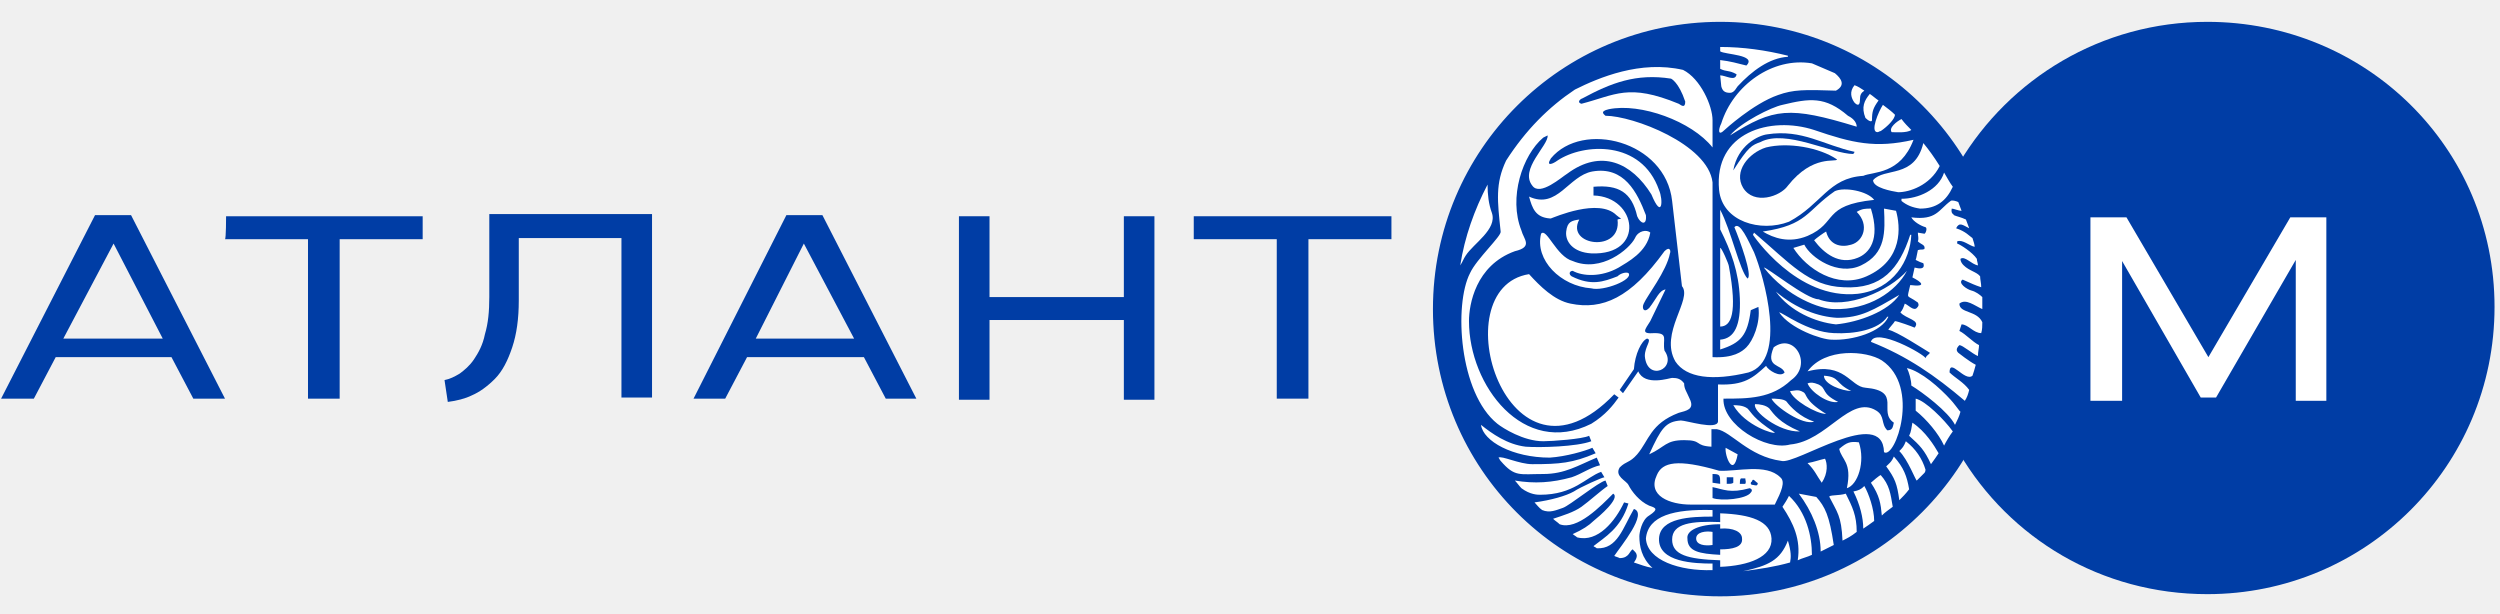
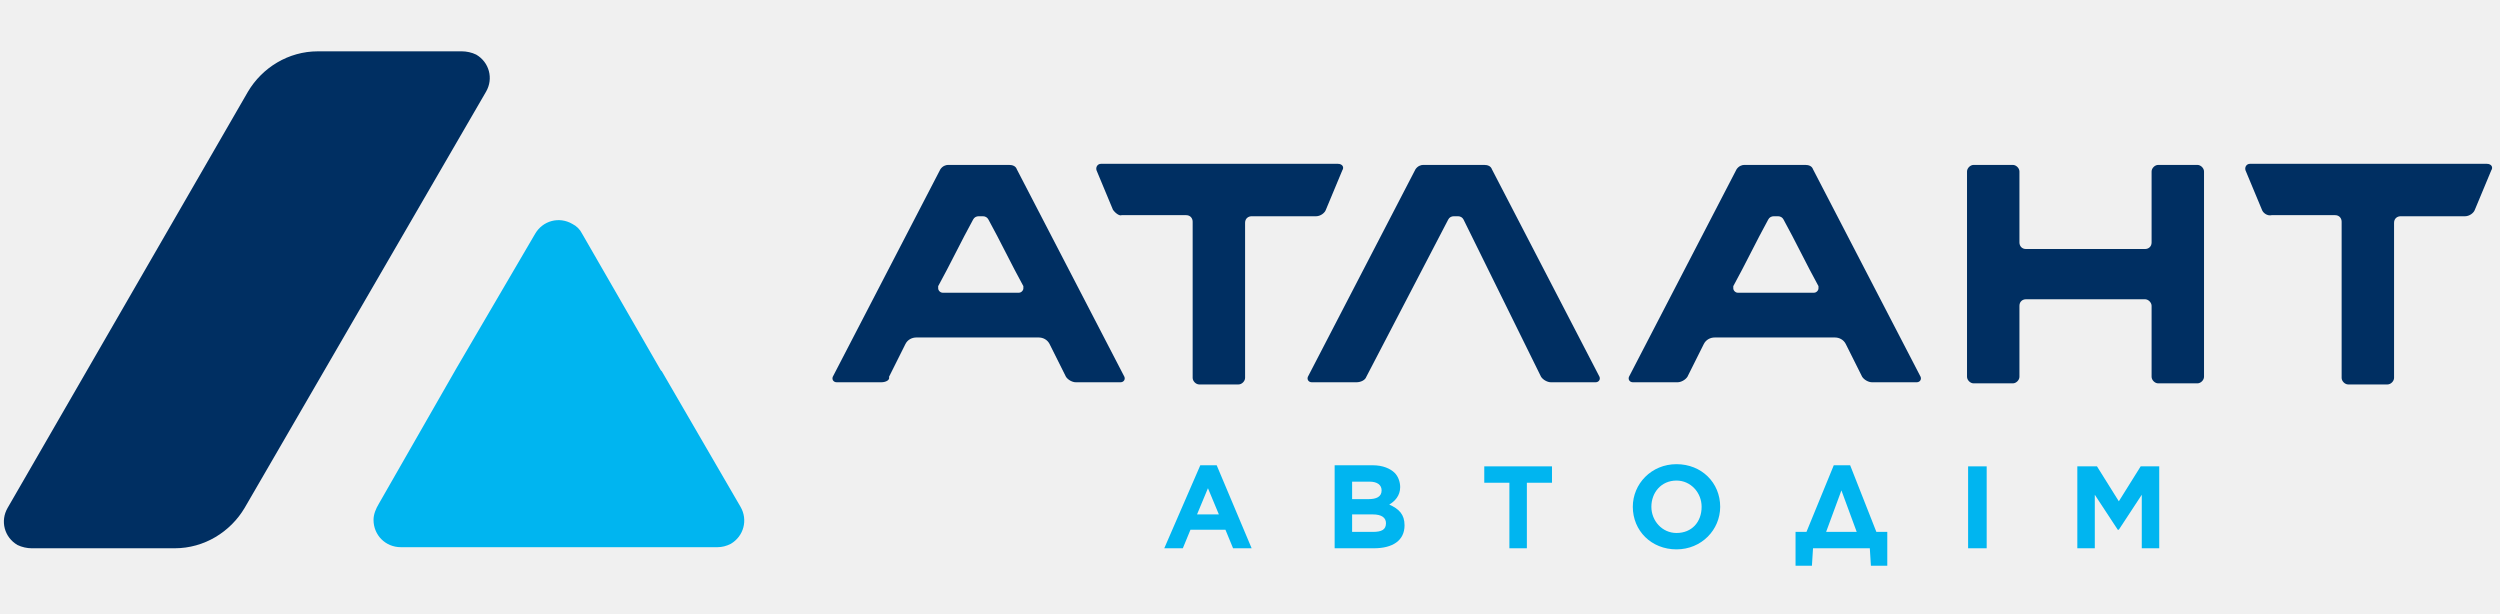
- <svg xmlns="http://www.w3.org/2000/svg" version="1.1" id="Layer_1" x="0px" y="0px" viewBox="0 0 228.9 56.2" style="enable-background:new 0 0 228.9 56.2;" xml:space="preserve">
+ <svg xmlns="http://www.w3.org/2000/svg" version="1.1" id="Layer_2" x="0px" y="0px" viewBox="0 0 228.9 56.2" style="enable-background:new 0 0 228.9 56.2;" xml:space="preserve">
  <style type="text/css">
- 	.st0{fill:#FFFFFF;}
- 	.st1{fill:#003DA5;}
- 	.st2{fill:none;}
+ 	.st0{fill-rule:evenodd;clip-rule:evenodd;fill:#002F62;}
+ 	.st1{fill:#00B5F0;}
</style>
-   <g id="SYMBOL_2_">
-     <circle class="st0" cx="157.5" cy="28.3" r="25.7" />
-     <g id="M_3_">
-       <path class="st1" d="M202.1,2c-9.7,0-18.1,5.2-22.7,12.9c2.4,3.9,3.8,8.5,3.8,13.3s-1.4,9.5-3.8,13.3c4.6,7.8,13,12.9,22.7,12.9    c14.5,0,26.3-11.7,26.3-26.3S216.6,2,202.1,2z" />
-       <path class="st0" d="M191.4,36.7V19.9h3.3l7.5,12.8l7.5-12.8h3.3v16.8h-2.8V23.8l-7.3,12.6h-1.4l-7.2-12.5v12.8H191.4z" />
-     </g>
-     <g>
-       <path class="st2" d="M170.8,25.3c3.4-1.5,3.1-4.6,2.7-6l-1.1-0.2c0.1,2,0.2,4.1-2.1,5.2c-2.1,1-4.6-0.7-5.2-1.9l-1.1,0.3    C165.3,24.6,168.1,26.5,170.8,25.3z" />
-       <path class="st2" d="M173.2,12.1c0.3,0,1.5,0.1,1.8-0.2c-0.3-0.3-0.6-0.7-1-1C173.7,11.2,172.8,11.8,173.2,12.1z" />
-       <path class="st2" d="M168.1,17.6c-2.6,1.8-2.5,3.1-6.6,3.7c1,0.5,2.3,1.1,4.1,0.4c2.8-1.2,1.3-2.8,6.1-3.3    C171,17.6,169,17.2,168.1,17.6z" />
-       <path class="st2" d="M169.5,22.5c-1,0.3-2,0-2.3-1.2c-0.3,0-0.9,0.6-1.1,0.8c0.9,1.2,2.3,2.2,4,1.6c1-0.4,2.2-1.6,1.2-4.5    c-0.5,0-0.8,0-1.3,0.3C171.2,20.6,170.6,22.1,169.5,22.5z" />
-       <path class="st2" d="M166.5,35.2c-0.4-0.2-0.6-0.2-1-0.1c0.2,0.7,1.9,1.9,2.8,1.7C166.7,36,167.3,35.6,166.5,35.2z" />
-       <path class="st2" d="M174.1,18.2c0,0.1,0,0.1,0,0.2c0.5,0.4,1,0.6,1.7,0.7c1.5,0,2.4-0.7,3-2c-0.2-0.4-0.5-0.9-0.7-1.3    C177.5,17.3,175.6,18.2,174.1,18.2z" />
-       <path class="st2" d="M171.5,16.4c0.1,0.7,1.8,1,2.3,1.1c1,0,2.9-0.6,3.8-2.4c-0.5-0.7-1-1.4-1.5-2.1    C175.3,16.4,172.5,15.2,171.5,16.4z" />
-       <path class="st2" d="M169.2,10.4c-2.1-1.8-3.6-1.6-6-1c-1,0.2-3.8,1.6-4.8,2.8c4.1-2.4,5.5-2.7,11.6-0.8    C170,11.3,169.8,10.9,169.2,10.4z" />
-       <path class="st2" d="M163.8,20.1c3-1.7,3.5-4,6.8-4.2c1-0.4,3.5,0,4.6-3.3c-3.6,0.8-5.6,0.4-9.1-0.9c-4-1.2-9.3,0.2-8.7,5.5    C157.9,20.1,161.3,21.1,163.8,20.1z M163.7,17.1c-0.8,1-3.2,1.8-4.1,0.2c-0.9-1.5,0.6-3.2,2.1-3.7c2.1-0.6,4.9,0,6.5,1.1    C168,15,166,14.2,163.7,17.1z M161.7,12.2c3.2-0.5,5.2,1.1,8,1.6c0,0.1,0,0.1-0.1,0.2c-2,0-6.1-2.3-8.5-1.1    c-0.8,0.4-1.1,0.5-2.6,2.6C159.1,13.1,160.9,12.3,161.7,12.2z" />
-       <path class="st2" d="M170.1,26.9c3.3-0.3,4.8-3,4.9-5.4h-0.1c-0.9,3.2-2.6,5-6.1,4.8c-3.2-0.1-4.9-2.3-8.2-5l-0.1,0.2    C160.5,21.5,164.5,27.5,170.1,26.9z" />
-       <path class="st2" d="M168,28.3c3.1,0.1,5.7-1.7,6.7-3.5c-1.6,1.8-5.5,3.6-8.1,2.6c-1.1,0-4.8-3-5-2.9    C163.7,27.2,166.8,28.3,168,28.3z" />
-       <path class="st2" d="M157.7,11.3c-0.3,0.6-0.2,1.2,0.3,0.6c0,0,2.6-2.4,4.9-3.2c1.4-0.5,2.4-0.5,5.3-0.4c0.9-0.4,0.5-1.1-0.1-1.6    c-0.7-0.3-1.3-0.6-2-0.9C162.3,5.2,158.8,7.8,157.7,11.3z" />
-       <path class="st2" d="M169.8,9.4c0.2,0.1,0.5,0.5,0.5-0.3c0-0.3,0.1-0.6,0.4-0.8c-0.3-0.2-0.6-0.4-0.9-0.6    C169.4,8.4,169.5,9,169.8,9.4z" />
-       <path class="st2" d="M170.8,10.8c0.3,0.3,0.6,0.4,0.6,0.2c-0.1-0.8,0.1-1.2,0.6-1.8c-0.2-0.2-0.5-0.4-0.7-0.5    C170.7,9.2,170.3,9.8,170.8,10.8z" />
-       <path class="st2" d="M172,12.1c0.1,0,0.2,0,0.3-0.1c0.6-0.4,1.2-1.1,1.3-1.5c-0.3-0.3-0.7-0.6-1.1-0.9    C172.1,10.2,171.4,12.1,172,12.1z" />
-       <path class="st2" d="M178.6,36.6c-1-1-2.7-2.6-4-2.9c0.2,0.5,0.4,1.1,0.4,1.6c1,0.6,3.4,2.4,4,3.6c0.2-0.4,0.4-0.8,0.6-1.2    l-0.1-0.1C179.5,37.6,178.8,36.8,178.6,36.6z" />
-       <path class="st2" d="M172.7,42.7c0.8,1,1,1.6,1.2,3.1c0.3-0.3,0.6-0.6,0.9-0.9c-0.2-1.2-0.6-2-1.4-3    C173.2,42.4,172.9,42.5,172.7,42.7z" />
-       <path class="st2" d="M174.5,40.6c-0.2,0.4-0.3,0.5-0.6,0.9c0.8,0.8,1.5,2.7,1.6,2.7l0.7-0.7c0-0.1,0.1-0.1,0.1-0.2    C176,42.1,175.4,41.3,174.5,40.6z" />
-       <path class="st2" d="M175.2,38.7c-0.1,0.6-0.1,0.8-0.3,1.2c1,0.9,1.3,1.3,2,2.6c0.3-0.3,0.5-0.7,0.7-1.1    C177.2,40.8,176.4,39.5,175.2,38.7z" />
-       <path class="st2" d="M181.5,28.3L181.5,28.3c0-0.4,0-0.7,0-1.1c-0.2-0.3-0.6-0.5-1-0.6c-0.4-0.1-1.3-0.7-0.8-1    c0.9,0.4,1.1,0.5,1.7,0.7c0-0.3-0.1-0.6-0.1-1c-0.3-0.4-1-0.4-1.5-1c-0.1-0.1-0.3-0.3-0.3-0.6c0.4-0.3,1.1,0.5,1.6,0.6    c0-0.2-0.1-0.4-0.1-0.6c-0.5-0.6-1.5-1.3-1.8-1.4v-0.2l0,0c0.5-0.2,1,0.4,1.6,0.5c-0.1-0.3-0.1-0.6-0.2-0.8    c-0.3-0.2-0.6-0.6-1.5-0.9c0.3-0.6,0.7-0.3,1.2,0c-0.1-0.3-0.2-0.6-0.3-0.8c-0.3-0.2-0.9-0.4-1.1-0.4c0-0.1-0.2-0.1-0.2-0.6    c0.2,0,0.6,0.2,0.9,0.2c-0.1-0.3-0.2-0.5-0.3-0.8c-0.3-0.1-0.6-0.2-0.7-0.1c-1.1,0.7-1.4,1.8-3.6,1.5c0.3,0.4,1,0.8,1.3,0.9    c0.2,0.1,0.1,0.6-0.1,0.6l-0.6-0.1c0,0.3,0,0.5,0,0.8c0.3,0.2,0.6,0.2,0.6,0.7c-0.2,0.1-0.4,0-0.6,0.1c0,0.4-0.1,0.6-0.2,0.9    c0.3,0.3,0.4,0.2,0.7,0.3c0.2,0.6-0.5,0.5-0.8,0.4l-0.2,0.9c0.8,0.4,1.4,0.9-0.2,0.7c-0.3,1.4-0.5,0.9,0.7,1.6    c0.1,0.2,0.1,0.3-0.1,0.5c-0.3,0.2-0.7-0.3-1.1-0.4c-0.1,0.4-0.2,0.6-0.4,0.8c0.4,0.6,1.8,0.6,1.3,1.4c-0.2-0.1-1.6-0.6-1.8-0.6    c-0.1,0.2-0.6,0.7-0.6,0.8c0.8,0.1,3.3,1.8,3.8,2.1c-0.1,0.2-0.2,0.2-0.4,0.5c0-0.3-4.6-2.9-5-1.5c3.3,1.4,5.9,3.2,8.6,5.4    c0.1-0.3,0.2-0.7,0.4-1c-0.5-0.7-1.3-1-1.8-1.6c0-1.4,1.4,0.9,2.1,0.3c0.1-0.3,0.2-0.7,0.3-1c-0.6-0.3-1.6-1.1-1.6-1.1    c-0.2-0.3-0.2-0.5,0.1-0.7c0.3,0,1.2,0.8,1.7,1c0.1-0.3,0.1-0.6,0.1-1c-0.6-0.3-1.2-1-1.8-1.3l0.2-0.6c0.6,0,1.1,0.8,1.8,0.8    c0-0.3,0.1-0.7,0.1-1c-0.4-1.1-2.1-0.8-2.1-1.7C180,27.4,180.8,28.1,181.5,28.3z" />
-       <path class="st2" d="M158.3,8.4c0.5,0,0.6-0.5,0.7-0.6c1.3-1.4,2.9-2.6,4.6-2.7V5c-2-0.5-4.1-0.8-6.2-0.8v0.5    c0.5,0.3,3.4,0.3,2.5,1.3c-0.8-0.2-1.6-0.4-2.4-0.5v0.8c0.5,0.3,0.8,0.1,1.5,0.5c-0.1,0.7-1,0.1-1.5,0.1v1    C157.6,8.3,157.8,8.4,158.3,8.4z" />
-       <path class="st2" d="M164.7,45.2c1.2,1.6,2,3.5,2,5.3c0.4-0.2,0.8-0.4,1.2-0.6c-0.4-2.7-0.9-3.6-1.6-4.4L164.7,45.2z" />
-       <path class="st2" d="M161.8,33.3c-1.2,1.2-2,1.8-4.4,1.7v3.4c-0.1,0.8-2.9-0.1-3.4-0.1c-1.5,0.1-1.8,0.8-2.9,3.1    c1.6-0.7,1.5-1.3,3.2-1.3c1.7,0,0.9,0.4,2.5,0.6V39h0.6c1.2,0.2,2.9,2.5,5.9,2.9c1.3,0.4,9.3-5.1,9.4-0.8c1,0.7,3.4-6-0.2-8.4    c-1.4-0.9-5.2-1.1-6.8,1c3.3-0.9,3.8,1.4,5.3,1.5c3.4,0.3,1,2.2,2.6,3.2c-0.1,0.3-0.1,0.6-0.6,0.7c-0.6-0.6-0.2-1.3-1-1.8    c-2.4-1.5-4.5,2.8-7.9,3.1c-2.2,0.7-6.2-1.7-6.1-4.2c2.3,0,4.4,0,6.2-1.7c2-1.4,0.2-4.5-1.6-3c-0.7,2,0.8,1.5,1.1,2.1    C163,34.4,162,33.7,161.8,33.3z" />
-       <path class="st2" d="M158.3,24.4c0-0.2-0.7-1.8-0.8-1.7v7.2C158.5,29.9,159.1,28.8,158.3,24.4z" />
-       <path class="st2" d="M171.3,44.2c0.8,1.1,1,1.8,1,3c0.3-0.3,0.6-0.5,0.9-0.8c-0.2-1.2-0.3-2-1.1-2.9    C172.1,43.5,171.4,44.1,171.3,44.2z" />
-       <path class="st2" d="M169.6,45.1c0.6,1.2,0.9,2.4,0.9,3.4c0.3-0.2,0.7-0.4,1-0.7c0-1.1-0.5-2.5-0.9-3.2    C170.3,44.9,170.1,45,169.6,45.1z" />
-       <path class="st2" d="M169,45.3c-0.6,0.2-1.5,0.1-1.5,0.3c0.6,1.4,1.1,1.7,1.2,4c0.4-0.2,0.8-0.5,1.2-0.7    C170,47.2,169.5,46.5,169,45.3z" />
-       <path class="st2" d="M175.3,36.5v1.1c1.1,0.7,2.1,2.1,2.6,3.2c0.3-0.4,0.5-0.8,0.7-1.3C178,38.4,176.3,36.8,175.3,36.5z" />
-       <path class="st2" d="M150.7,49.3c0.1,1.9,3.1,2.9,6.1,2.9v-0.6c-1.6,0-5-0.1-4.9-2.3c0.1-1.9,2.9-2,4.9-2v-0.6    C153.3,46.6,150.9,47.2,150.7,49.3z" />
-       <path class="st2" d="M133.7,24.3c0.1-0.3,0.3-0.6,0.5-0.9c0.6-1.1,2.9-2.4,2.4-3.9c-0.3-0.9-0.4-1.7-0.3-2.6    C135,19.2,134.2,21.7,133.7,24.3z" />
-       <path class="st2" d="M153.1,49.3c0,1.4,1.4,1.8,4.4,1.9v0.6c2.6-0.1,4.7-0.8,4.7-2.6c-0.1-1.6-1.9-2.2-4.7-2.3v0.7    C154.8,47.6,153.1,47.8,153.1,49.3z M159.5,49.4c0,0.8-0.9,1-2,1v0.4c-1.9-0.1-3-0.3-3-1.5c0-0.8,1-1.3,3-1.3v0.4    C158.7,48.3,159.5,48.7,159.5,49.4z" />
-       <path class="st2" d="M154.9,46.2h7.7c0.5-1.3,0.9-2.1,0.5-2.5c-1.3-1.2-4.1-0.5-5.6-0.6c-3.8-1.1-5.3-0.9-5.7,0.4    C150.8,45.4,152.9,46.2,154.9,46.2z M160.4,44c0.1-0.3,0.3,0.1,0.5,0.1c0.1,0-0.1,0.1,0,0.2c-0.1,0.1-0.2,0-0.4,0    C160.2,44.4,160.3,44.1,160.4,44z M159.4,43.8c0.1,0,0.3,0.1,0.4,0c0,0.2,0.1,0.3,0,0.5c-0.3,0-0.3,0-0.5,0    C159.4,44,159.4,43.9,159.4,43.8z M158.2,43.7h0.6c0,0.2,0,0.3,0,0.5c-0.1,0.1-0.3,0.1-0.6,0.1V43.7z M160.1,44.7    c0.3,0,0.2,0.2,0.1,0.4c-0.4,0.5-2.7,0.8-3.5,0.5v-0.9C157.9,44.8,158.4,45.2,160.1,44.7z M156.8,43.4c0.7-0.1,0.7,0.1,0.7,0.8    l-0.7-0.1V43.4z" />
-       <path class="st2" d="M155.3,49.3c0,0.6,0.8,0.7,1.5,0.6v-1.2C156.2,48.6,155.4,48.7,155.3,49.3z" />
-       <path class="st2" d="M163.7,49.5c-0.7,1.8-1.7,2.3-4.1,2.8c1.5-0.1,2.9-0.4,4.3-0.8C163.9,51,163.9,50.5,163.7,49.5z" />
-       <path class="st2" d="M169.4,35.7c-1.5-0.7-1-1.3-2.5-1.4C167,35.2,168.7,35.8,169.4,35.7z" />
-       <path class="st2" d="M144,24.9c0.9,0.5,2.7,0.6,4.2-0.3c0.8-0.5,2.5-1.5,2.9-3.2c-0.4-0.3-1.1-0.2-1.4,0.5c-0.5,1-3.1,3.3-5.7,2.1    c-1.5-0.4-2.5-3.1-2.9-2.5c-0.6,2.5,1.8,4.8,4.6,5c1.1,0.2,4-0.9,3.4-1.4c-0.2,0-0.6,0.1-1,0.3c-1.3,0.4-2.4,0.9-4.2,0    C143.6,25.1,143.7,24.8,144,24.9z" />
-       <path class="st2" d="M149.9,19.8c0.2,0.7,0.9,0.9,0.8-0.1c-0.7-2.1-2-4.5-4.9-4c-2.2,0.4-3.3,3.5-5.8,2.3c0.3,1,0.7,1.9,1.9,2h0.1    c0.3-0.1,4.4-1.9,6-0.3c0.1,0.1,0.4,0.3,0.4,0.3c0,0.1-0.1,0.1-0.3,0.1c0.4,3.1-4.8,2.5-3.5,0c-0.7,0.1-1,0.2-1.2,1.1    c-0.1,0.9,0.6,1.9,2.3,2c5.1,0.2,4.3-5.2,0.2-5.3v-0.8C148.2,16.9,149.4,17.6,149.9,19.8z" />
-       <path class="st2" d="M137.5,20.6c0,0.4-2.2,2.6-2.8,3.8c-1.5,3-1,11,2.5,13.8c0.5,0.4,2.4,1.6,4.2,1.6c0.8,0,3.6-0.2,4.2-0.5    l0.2,0.5c-1.2,0.5-4.7,0.6-6,0.5c-1.7-0.2-3.1-1.2-4.1-2c0.2,1.5,2.8,3,6.3,3c1.5-0.1,3.2-0.6,3.9-0.9l0.3,0.5c-2.1,1-3.2,1-5.8,1    c-1.1,0-2.8-0.8-3.1-0.6c0.1,0.1,0.1,0.2,0.2,0.3c1.2,1.5,1.7,1.2,3.9,1.2c2,0,3.3-0.8,4.9-1.5l0.3,0.7c-0.9,0.2-1.7,0.8-2.6,1.1    c-1.8,0.5-3.3,0.6-5.2,0.3c0.2,0.2,0.4,0.5,0.6,0.7c0.8,0.6,1.5,0.6,1.7,0.6c3.1,0,4.2-1.7,5.6-2.1l0.3,0.5c-0.2,0-2.3,1-2.8,1.3    c-0.7,0.4-2,0.8-3.6,1c0.2,0.2,0.5,0.5,0.7,0.7c0.7,0.3,1.3,0,1.9-0.2c0.6-0.1,3.3-2.4,3.9-2.5l0.2,0.5c-0.6,0.3-1.7,1.4-2.4,1.9    c-0.7,0.5-1.7,0.9-2.6,1.1c0.2,0.2,0.4,0.3,0.6,0.5c1.6,0.5,3.8-1.8,4.9-2.8c0.7,0.4-1.3,2.1-1.8,2.5c-0.5,0.4-1.1,0.8-1.9,1.2    c0.1,0.1,0.3,0.2,0.4,0.3c1.9,0.4,3.5-1.6,4.3-3.2l0.4,0.1c-0.7,2.3-2.2,3.2-3.2,3.9c0.1,0.1,0.2,0.1,0.3,0.2    c2,0.1,2.4-1.9,3.4-3.6c1.3,0.4-1.2,3.4-1.8,4.3c0.2,0.1,0.3,0.1,0.5,0.2c0.9,0.1,0.9-0.7,1.2-0.8c0.1,0.2,0.7,0.4,0.1,1.2    c0.5,0.2,1.1,0.4,1.7,0.5c-1-0.8-1.2-2-1.2-2.9c0-0.4,0.3-1.5,0.9-1.9c0.9-0.5,0.5-0.7,0-0.9c-0.9-0.4-1.5-1.3-1.9-1.9    c-0.2-0.4-1.3-0.8-0.8-1.6c0.6-0.6,0.9-0.4,1.6-1.2c1-1.2,1.2-2.8,3.8-3.8c0.6-0.2,1.4-0.4,1-1.3c-0.3-0.7-0.5-0.9-0.5-1.4    c-0.3-0.4-0.6-0.5-1.1-0.5c-0.1,0-2.4,0.8-3.1-0.6l-1.4,2l-0.3-0.3l1.3-1.9c0-1.4,0.7-2.6,1.2-2.8c0.5,0.1-0.2,0.7-0.2,1.6    c0.2,2.4,3,1.1,1.8-0.5c-0.2-1,0.4-1.6-0.9-1.6c-1.3,0.2-0.9-0.3-0.4-1.1l1.4-2.9c-0.6,0.1-0.8,0.7-1.5,1.7    c-0.5,0.4-0.7,0-0.5-0.4c0.3-0.6,2.1-2.9,2.4-4.6c0.1-0.2,0-0.7-0.5-0.2c-3.1,4.3-5.7,5.5-8.6,4.8c-1.5-0.3-2.8-1.6-3.8-2.7    c-8.2,1.3-2,21.1,7.8,11l0.4,0.3c-0.4,0.6-1.1,1.5-2.5,2.4c-6.3,3.2-11.2-3.5-11.2-9.4c0-1.5,0.6-5.1,4.2-6.4    c1.7-0.4,0.8-1.1,0.6-1.9c-1.2-3.1,0.1-6.9,2-8.5l0.4-0.2c0.1,1-2.6,3.1-1.4,4.6c0.7,0.9,2.6-0.8,3.2-1.1c3.2-2.3,5.9-0.9,7.7,1.9    c1,2.5,1.1,0.6,0.7-0.4c-1.5-4.6-6.8-4.3-9.3-2.7c-0.4,0.3-1.1,0.6-0.6-0.2c3-3.5,10.6-1.6,11.1,3.9l0.9,7.8    c1,1.3-2.2,4.4-0.6,6.9c1,1.4,3.4,1.8,6.7,1c3.6-1.2,1.4-8.8,0.5-11c-0.5-1-1.3-2.8-1.8-2.3c0.4,1.3,1.7,4.6,1.2,4.7    c-0.6-0.7-1.5-4.3-2.5-6.3v1.8c1,2,1.7,3.9,1.8,6.3c0.1,2.5-0.5,3.7-1.8,3.8v1.4c1.9-0.6,2.5-1.3,2.8-3.6l0,0l0.7-0.3    c0.2,1.5-0.5,3-1.1,3.7c-0.4,0.4-1.2,1-3.1,0.9v-16c-0.4-3.6-7.3-6.2-9.8-6.1c-0.2-0.1-0.6-0.4,0.3-0.6c2.9-0.6,7.6,1.2,9.5,3.5    v-2.5c0-1.3-1.1-3.7-2.7-4.6c-3.8-0.8-7.7,0.7-9.9,1.8c-2.5,1.6-4.6,3.6-6.3,6C137,16.3,137.2,17.8,137.5,20.6z M144.8,9.1    c2.7-1.4,4.9-2.3,8.1-1.8c0,0,0.7,0.3,1.3,2.1c0.1,0.6-0.3,0.3-0.6,0.2c-4.6-1.9-5.7-0.8-8.9,0C144.4,9.4,144.6,9.1,144.8,9.1z" />
-       <path class="st2" d="M163.8,45.4c-0.2,0.4-0.3,0.6-0.6,1c1,1.5,1.7,3,1.4,4.9c0.4-0.1,0.9-0.3,1.3-0.5    C165.9,49.1,165.4,46.9,163.8,45.4z" />
-       <path class="st2" d="M174,27c-2.4,1.4-3.5,2.1-5.7,2.1c-1.8,0-3.7-0.8-5.6-2.4l0,0c1.2,1.8,3.6,2.9,5.5,3    C170.2,29.5,172.9,28.5,174,27z" />
-       <path class="st2" d="M170.2,40.4c-0.7,0-1.1,0-1.8,0.6c0.2,1.1,1.2,1.3,0.7,3.6C170.1,44.3,170.8,42.2,170.2,40.4z" />
-       <path class="st2" d="M166.1,38.6c-1.3-0.4-2.2-1.4-2.5-1.8c-0.2-0.3-1.1-0.3-1.4-0.3C162.5,37.2,165.1,39,166.1,38.6z" />
-       <path class="st2" d="M166.8,44.2c0.5-0.9,0.5-1.8,0.3-2.2c-0.5,0.1-1,0.3-1.6,0.4C166.2,43,166.3,43.4,166.8,44.2z" />
-       <path class="st2" d="M172.9,29L172.9,29c-0.9,1.1-3.1,1.6-5,1.5c-2.4-0.1-4.7-1.9-5-1.9c1,1.5,3.9,2.5,4.8,2.6    C169.6,31.2,172.3,30.4,172.9,29z" />
-       <path class="st2" d="M167.2,37.8c-2.1-1.3-1.8-1.7-2.1-2c-0.4-0.3-0.8-0.1-1.2-0.1C164.1,36.6,166.3,37.9,167.2,37.8z" />
-       <path class="st2" d="M164.7,39.4c-1.9-0.8-2.4-1.6-2.8-2.1c-0.2-0.3-0.9-0.4-1.3-0.4C160.4,37.6,162.9,39.6,164.7,39.4z" />
-       <path class="st2" d="M159.1,41.6c-0.4-0.2-0.7-0.3-1.1-0.6C157.9,41.6,158.7,43.8,159.1,41.6z" />
-       <path class="st2" d="M159.9,37.5c-0.4-0.4-0.9-0.3-1.3-0.3c1.1,1.9,3.9,2.6,3.7,2.5C160.5,38.3,160.3,37.9,159.9,37.5z" />
-       <path class="st1" d="M154.5,49.3c0,1.2,1.1,1.4,3,1.5v-0.5c1.1,0,2.1-0.2,2-1c0-0.6-0.8-1-2-0.9V48    C155.5,48,154.4,48.6,154.5,49.3z M156.8,49.9c-0.7,0.1-1.5,0-1.5-0.6c0-0.6,0.9-0.7,1.5-0.6V49.9z" />
-       <path class="st1" d="M144.8,9.5c3.1-0.8,4.3-1.9,8.9,0c0.3,0.2,0.6,0.4,0.6-0.2c-0.6-1.8-1.3-2.1-1.3-2.1    c-3.2-0.5-5.5,0.4-8.1,1.8C144.6,9.1,144.4,9.4,144.8,9.5z" />
-       <path class="st1" d="M158.7,43.7h-0.6v0.6c0.3,0,0.5,0,0.6-0.1C158.7,44,158.7,43.9,158.7,43.7z" />
-       <path class="st1" d="M161.2,13c2.3-1.2,6.5,1.1,8.5,1.1c0-0.1,0.1-0.1,0.1-0.2c-2.8-0.6-4.8-2.1-8-1.6c-0.8,0.1-2.7,1-3.1,3.3    C160.1,13.4,160.4,13.3,161.2,13z" />
-       <path class="st1" d="M156.8,43.4v0.8l0.7,0.1C157.5,43.5,157.5,43.4,156.8,43.4z" />
-       <path class="st1" d="M161.7,13.5c-1.6,0.5-3,2.2-2.1,3.7c1,1.6,3.4,0.8,4.1-0.2c2.3-2.9,4.4-2.1,4.5-2.4    C166.6,13.5,163.7,13,161.7,13.5z" />
-       <path class="st1" d="M160.5,44.4c0.1,0,0.3,0.1,0.4,0c0-0.1,0.1-0.1,0-0.2c-0.2-0.1-0.4-0.5-0.5-0.1    C160.3,44.1,160.2,44.4,160.5,44.4z" />
-       <path class="st1" d="M156.8,45.6c0.8,0.3,3.1,0.1,3.5-0.5c0.1-0.1,0.2-0.3-0.1-0.4c-1.8,0.5-2.4,0.1-3.4-0.1V45.6z" />
-       <path class="st1" d="M159.8,44.3c0.1-0.2,0-0.3,0-0.5c-0.2,0-0.3,0-0.4,0c-0.1,0.1-0.1,0.3-0.1,0.5    C159.5,44.3,159.6,44.3,159.8,44.3z" />
-       <path class="st1" d="M183.7,28.3C183.7,13.7,172,2,157.5,2s-26.3,11.7-26.3,26.3s11.7,26.3,26.3,26.3    C171.9,54.6,183.7,42.8,183.7,28.3z M181.5,29.5c0,0.3,0,0.7-0.1,1c-0.7,0-1.2-0.8-1.8-0.8l-0.2,0.6c0.6,0.3,1.2,1,1.8,1.3    c0,0.3-0.1,0.6-0.1,1c-0.5-0.2-1.4-1-1.7-1c-0.3,0.3-0.3,0.5-0.1,0.7c0,0,1,0.8,1.6,1.1c-0.1,0.4-0.2,0.7-0.3,1    c-0.7,0.6-2.1-1.7-2.1-0.3c0.5,0.5,1.3,0.9,1.8,1.6c-0.1,0.4-0.2,0.7-0.4,1c-2.7-2.3-5.3-4.1-8.6-5.4c0.4-1.4,5,1.2,5,1.5    c0.1-0.3,0.3-0.3,0.4-0.5c-0.5-0.3-3.1-2-3.8-2.1c0-0.1,0.5-0.6,0.6-0.8c0.2,0,1.6,0.5,1.8,0.6c0.6-0.7-0.8-0.8-1.3-1.4    c0.2-0.2,0.3-0.5,0.4-0.8c0.3,0.1,0.8,0.7,1.1,0.4c0.2-0.2,0.2-0.3,0.1-0.5c-1.1-0.8-1-0.2-0.7-1.6c1.6,0.2,1-0.3,0.2-0.7l0.2-0.9    c0.4,0.1,1,0.2,0.8-0.4c-0.3-0.1-0.3-0.1-0.7-0.3c0.1-0.3,0.1-0.5,0.2-0.9c0.3-0.1,0.4,0,0.6-0.1c0.1-0.4-0.3-0.4-0.6-0.7    c0.1-0.3,0-0.5,0-0.8l0.6,0.1c0.1,0,0.3-0.5,0.1-0.6c-0.4-0.1-1.1-0.5-1.3-0.9c2.3,0.3,2.5-0.7,3.6-1.5c0.1-0.1,0.5,0,0.7,0.1    c0.1,0.3,0.2,0.5,0.3,0.8c-0.3,0-0.7-0.2-0.9-0.2c-0.1,0.5,0.2,0.5,0.2,0.6c0.2,0.1,0.7,0.2,1.1,0.4c0.1,0.3,0.2,0.5,0.3,0.8    c-0.6-0.3-0.9-0.6-1.2,0c0.9,0.3,1.2,0.7,1.5,0.9c0.1,0.3,0.2,0.6,0.2,0.8c-0.5-0.1-1.1-0.7-1.6-0.5l0,0v0.2    c0.3,0.1,1.4,0.8,1.8,1.4c0,0.2,0.1,0.4,0.1,0.6c-0.6-0.1-1.2-0.9-1.6-0.6c0,0.3,0.2,0.5,0.3,0.6c0.5,0.5,1.2,0.6,1.5,1    c0,0.3,0.1,0.6,0.1,1c-0.6-0.2-0.8-0.3-1.7-0.7c-0.5,0.3,0.4,0.9,0.8,1c0.4,0.1,0.8,0.4,1,0.6c0,0.4,0,0.7,0,1.1l0,0    c-0.7-0.3-1.5-1-2.1-0.5C179.4,28.7,181,28.4,181.5,29.5z M179,38.9c-0.6-1.2-3-3-4-3.6c0-0.5-0.2-1.2-0.4-1.6    c1.3,0.3,3,1.8,4,2.9c0.2,0.2,0.8,1,0.8,1c0.1,0.1,0.1,0.1,0.1,0.1C179.4,38.1,179.2,38.5,179,38.9z M178,40.8    c-0.5-1.1-1.6-2.4-2.6-3.2v-1.1c0.9,0.2,2.6,1.9,3.4,3C178.5,39.9,178.2,40.4,178,40.8z M176.8,42.5c-0.6-1.3-1-1.7-2-2.6    c0.2-0.4,0.2-0.7,0.3-1.2c1.2,0.8,2,2.1,2.4,2.8C177.3,41.8,177.1,42.1,176.8,42.5z M176.2,43.3l-0.7,0.7c-0.1,0-0.8-1.9-1.6-2.7    c0.3-0.3,0.4-0.4,0.6-0.9c0.9,0.7,1.5,1.6,1.8,2.6C176.3,43.2,176.2,43.3,176.2,43.3z M173.9,45.8c-0.2-1.5-0.4-2-1.2-3.1    c0.2-0.2,0.5-0.4,0.7-0.9c0.9,1,1.2,1.8,1.4,3C174.5,45.2,174.2,45.5,173.9,45.8z M172.3,47.2c-0.1-1.1-0.2-1.8-1-3    c0.1-0.1,0.8-0.7,0.9-0.7c0.8,0.9,0.9,1.7,1.1,2.9C172.9,46.7,172.6,46.9,172.3,47.2z M170.6,48.4c0-1-0.3-2.2-0.9-3.4    c0.5-0.1,0.7-0.2,1-0.5c0.4,0.7,0.9,2.1,0.9,3.2C171.2,48,170.9,48.2,170.6,48.4z M168.7,49.5c-0.1-2.3-0.5-2.6-1.2-4    c-0.1-0.2,0.9-0.1,1.5-0.3c0.6,1.2,1,2,1,3.5C169.5,49.1,169.1,49.3,168.7,49.5z M166.7,50.5c0-1.8-0.8-3.7-2-5.3l1.6,0.3    c0.8,0.9,1.2,1.7,1.6,4.4C167.5,50.1,167.1,50.3,166.7,50.5z M162.4,31.8c1.9-1.4,3.6,1.6,1.6,3c-1.8,1.7-3.9,1.7-6.2,1.7    c-0.1,2.4,3.9,4.8,6.1,4.2c3.4-0.3,5.5-4.6,7.9-3.1c0.8,0.5,0.4,1.2,1,1.8c0.5,0,0.5-0.3,0.6-0.7c-1.5-1,0.8-2.9-2.6-3.2    c-1.4-0.1-1.9-2.4-5.3-1.5c1.6-2.2,5.4-1.9,6.8-1c3.6,2.4,1.2,9.1,0.2,8.4c-0.1-4.3-8.1,1.2-9.4,0.8c-3-0.4-4.6-2.7-5.9-2.9h-0.5    v1.6c-1.6-0.1-0.8-0.6-2.5-0.6c-1.7,0-1.7,0.6-3.2,1.3c1.1-2.4,1.5-3,2.9-3.1c0.5,0,3.3,0.9,3.4,0.1v-3.4c2.4,0.1,3.2-0.6,4.4-1.7    c0.2,0.4,1.3,1.1,1.7,0.6C163.1,33.3,161.6,33.7,162.4,31.8z M157.5,22.7c0.1-0.1,0.8,1.5,0.8,1.7c0.8,4.3,0.2,5.5-0.8,5.5V22.7z     M157.5,6.9c0.5,0,1.4,0.6,1.5-0.1c-0.7-0.4-0.9-0.2-1.5-0.5V5.5c0.9,0.1,1.6,0.3,2.4,0.5c1-1-2-1-2.4-1.3V4.3    c2.1,0,4.2,0.3,6.2,0.8v0.1c-1.7,0.1-3.3,1.3-4.6,2.7c-0.1,0.1-0.3,0.6-0.7,0.6c-0.5,0-0.7-0.2-0.8-0.6L157.5,6.9L157.5,6.9z     M168,6.7c0.6,0.5,1,1.1,0.1,1.6c-2.9-0.1-3.9-0.1-5.3,0.4c-2.3,0.8-4.9,3.2-4.9,3.2c-0.6,0.6-0.6,0-0.3-0.6    c1.1-3.5,4.7-6.1,8.3-5.5C166.6,6.1,167.3,6.4,168,6.7z M178.8,17.1c-0.6,1.3-1.5,2-3,2c-0.7-0.1-1.2-0.3-1.7-0.7    c0-0.1,0-0.2,0-0.2c1.5,0,3.4-0.8,3.9-2.4C178.3,16.3,178.5,16.7,178.8,17.1z M177.6,15.2c-0.9,1.8-2.8,2.4-3.8,2.4    c-0.6-0.1-2.3-0.4-2.3-1.1c1-1.2,3.8-0.1,4.6-3.4C176.6,13.7,177.1,14.4,177.6,15.2z M170,19.4c0.5-0.3,0.8-0.3,1.3-0.3    c0.9,2.9-0.2,4.1-1.2,4.5c-1.7,0.7-3.1-0.4-4-1.6c0.2-0.2,0.9-0.7,1.1-0.8c0.3,1.2,1.3,1.5,2.3,1.2    C170.6,22.1,171.2,20.6,170,19.4z M165.5,21.6c-1.7,0.7-3.1,0.2-4.1-0.4c4.1-0.6,4-1.9,6.6-3.7c0.9-0.4,3,0,3.6,0.8    C166.8,18.8,168.3,20.4,165.5,21.6z M165.2,22.4c0.6,1.2,3.1,2.9,5.2,1.9c2.3-1.1,2.2-3.1,2.1-5.2l1.1,0.2c0.4,1.4,0.7,4.5-2.7,6    c-2.7,1.2-5.5-0.7-6.7-2.6L165.2,22.4z M175,11.9c-0.4,0.3-1.5,0.2-1.8,0.2c-0.3-0.4,0.5-1,0.9-1.2    C174.4,11.3,174.7,11.6,175,11.9z M173.5,10.5c0,0.4-0.7,1.1-1.3,1.5c-0.1,0-0.2,0.1-0.3,0.1c-0.7,0,0.1-1.9,0.5-2.5    C172.8,9.9,173.2,10.2,173.5,10.5z M172,9.2c-0.5,0.7-0.6,1-0.6,1.8c0,0.2-0.3,0.1-0.6-0.2c-0.4-1-0.1-1.6,0.4-2.2    C171.5,8.8,171.7,9,172,9.2z M170.7,8.3c-0.3,0.2-0.4,0.4-0.4,0.8c0,0.8-0.4,0.4-0.5,0.3c-0.3-0.4-0.5-1,0-1.6    C170.1,7.9,170.4,8.1,170.7,8.3z M170,11.6c-6.2-1.9-7.6-1.7-11.6,0.8c1-1.2,3.8-2.6,4.8-2.8c2.5-0.6,3.9-0.8,6,1    C169.8,10.9,170,11.3,170,11.6z M166.1,11.9c3.5,1.2,5.6,1.7,9.1,0.9c-1.2,3.2-3.7,2.9-4.6,3.3c-3.2,0.2-3.8,2.6-6.8,4.2    c-2.6,1-6.1,0-6.4-2.9C156.9,12.1,162.1,10.6,166.1,11.9z M160.6,21.3c3.3,2.8,5,4.9,8.2,5c3.5,0.2,5.1-1.7,6.1-4.8h0.1    c-0.1,2.3-1.6,5-4.9,5.4c-5.6,0.6-9.6-5.4-9.6-5.4L160.6,21.3z M166.5,27.4c2.6,1,6.5-0.8,8.1-2.6c-1,1.9-3.5,3.6-6.7,3.5    c-1.2,0-4.3-1.1-6.4-3.8C161.7,24.4,165.4,27.4,166.5,27.4z M168.3,36.8c-0.9,0.2-2.5-0.9-2.8-1.7c0.3-0.1,0.5-0.1,1,0.1    C167.3,35.6,166.7,36,168.3,36.8z M167,34.4c1.5,0.1,1,0.7,2.5,1.4C168.7,35.8,167,35.2,167,34.4z M160.7,37c0.4,0,1,0.1,1.3,0.4    c0.4,0.5,0.9,1.3,2.8,2.1C162.9,39.6,160.4,37.6,160.7,37z M158.7,37.1c0.3,0,0.9,0,1.3,0.3c0.4,0.4,0.5,0.9,2.5,2.2    C162.5,39.8,159.8,39,158.7,37.1z M162.2,36.5c0.3,0,1.2,0,1.4,0.3c0.3,0.4,1.2,1.4,2.5,1.8C165.1,39,162.5,37.2,162.2,36.5z     M163.9,35.8c0.4,0,0.7-0.2,1.2,0.1c0.4,0.2,0,0.7,2.1,2C166.3,37.9,164.1,36.6,163.9,35.8z M162.9,28.6c0.3,0,2.6,1.8,5,1.9    c1.9,0.1,4.1-0.3,4.9-1.5h0.1c-0.6,1.4-3.3,2.2-5.2,2.1C166.8,31.1,163.9,30.1,162.9,28.6z M168.1,29.7c-1.9-0.2-4.2-1.2-5.5-3    l0,0c1.9,1.6,3.9,2.3,5.6,2.4c2.2,0,3.3-0.7,5.7-2.1C172.9,28.5,170.2,29.5,168.1,29.7z M168.4,41.1c0.7-0.6,1-0.7,1.8-0.6    c0.6,1.8-0.1,3.9-1.1,4.2C169.6,42.3,168.6,42.1,168.4,41.1z M166.8,44.2c-0.5-0.7-0.6-1.1-1.3-1.8c0.6-0.1,1.1-0.3,1.6-0.4    C167.3,42.4,167.4,43.3,166.8,44.2z M159.1,41.6c-0.4,2.2-1.2,0.1-1.1-0.6C158.4,41.2,158.7,41.4,159.1,41.6z M151.7,43.5    c0.5-1.2,1.9-1.5,5.7-0.4c1.6,0.1,4.3-0.7,5.6,0.6c0.5,0.4,0.1,1.3-0.5,2.5h-7.7C152.9,46.2,150.8,45.4,151.7,43.5z M157.5,47    c2.8,0.1,4.6,0.7,4.7,2.3c0.1,1.7-2.1,2.5-4.7,2.6v-0.6c-3-0.1-4.4-0.5-4.4-1.9c0-1.5,1.8-1.7,4.4-1.6V47z M156.8,46.7v0.6    c-2,0-4.8,0.1-4.9,2c-0.1,2.2,3.3,2.3,4.9,2.3v0.6c-3,0.1-6-0.9-6.1-2.9C150.9,47.2,153.3,46.6,156.8,46.7z M159.6,52.3    c2.3-0.5,3.4-1,4.1-2.8c0.3,1,0.3,1.5,0.2,2C162.5,51.9,161.1,52.1,159.6,52.3z M164.6,51.3c0.3-1.9-0.4-3.4-1.4-4.9    c0.2-0.3,0.4-0.6,0.6-1c1.6,1.5,2.1,3.7,2.1,5.4C165.5,51,165,51.1,164.6,51.3z M144.2,8.2c2.2-1.1,6-2.7,9.9-1.8    c1.6,0.8,2.7,3.3,2.7,4.6v2.5c-1.9-2.4-6.6-4.1-9.5-3.5c-0.9,0.2-0.4,0.5-0.3,0.6c2.5,0,9.4,2.6,9.8,6.1v16    c1.9,0.1,2.7-0.5,3.1-0.9c0.6-0.6,1.3-2.2,1.1-3.7l-0.7,0.3l0,0c-0.3,2.3-0.9,3-2.8,3.6v-0.9c1.3-0.1,1.9-1.3,1.8-3.8    c-0.1-2.4-0.8-4.3-1.8-6.3v-1.8c1,1.9,1.8,5.6,2.5,6.3c0.5-0.2-0.7-3.5-1.2-4.7c0.5-0.6,1.3,1.3,1.8,2.3c0.9,2.2,3.1,9.9-0.5,11    c-3.3,0.8-5.7,0.5-6.7-1c-1.5-2.6,1.6-5.7,0.6-6.9l-0.9-7.8c-0.6-5.5-8.2-7.4-11.1-3.9c-0.5,0.8,0.2,0.5,0.6,0.2    c2.4-1.6,7.7-1.9,9.3,2.7c0.4,0.9,0.3,2.8-0.7,0.4c-1.8-2.9-4.6-4.2-7.7-1.9c-0.5,0.3-2.5,2.1-3.2,1.1c-1.2-1.5,1.5-3.7,1.4-4.6    l-0.4,0.2c-1.9,1.6-3.2,5.5-2,8.5c0.2,0.8,1.1,1.5-0.6,1.9c-3.6,1.3-4.2,4.9-4.2,6.4c0,5.9,5,12.5,11.2,9.4c1.3-0.8,2-1.7,2.5-2.4    l-0.4-0.3c-9.8,10.2-15.9-9.7-7.8-11c1,1.1,2.3,2.4,3.8,2.7c2.9,0.6,5.5-0.5,8.6-4.8c0.5-0.5,0.6,0,0.5,0.2    c-0.3,1.6-2.1,3.9-2.4,4.6c-0.2,0.4,0,0.9,0.5,0.4c0.7-0.9,0.9-1.6,1.5-1.7l-1.4,2.9c-0.5,0.8-0.9,1.2,0.4,1.1    c1.3,0,0.7,0.6,0.9,1.6c1.2,1.7-1.6,2.9-1.8,0.5c0-0.9,0.7-1.5,0.2-1.6c-0.5,0.2-1.1,1.4-1.2,2.8l-1.3,1.9l0.3,0.3l1.4-2    c0.6,1.4,2.9,0.6,3.1,0.6c0.5,0,0.8,0.1,1.1,0.5c0,0.5,0.2,0.7,0.5,1.4c0.5,1-0.3,1.1-1,1.3c-2.6,1-2.7,2.5-3.8,3.8    c-0.7,0.8-1,0.6-1.6,1.2c-0.5,0.8,0.6,1.2,0.8,1.6c0.3,0.6,1,1.5,1.9,1.9c0.6,0.2,0.9,0.3,0,0.9c-0.7,0.4-0.9,1.6-0.9,1.9    c0,0.9,0.2,2,1.2,2.9c-0.6-0.1-1.1-0.3-1.7-0.5c0.6-0.8,0-1-0.1-1.2c-0.3,0.1-0.3,0.8-1.2,0.8c-0.2-0.1-0.3-0.1-0.5-0.2    c0.6-0.9,3.1-3.9,1.8-4.3c-1,1.7-1.5,3.7-3.4,3.6c-0.1-0.1-0.2-0.1-0.3-0.2c1-0.8,2.5-1.6,3.2-3.9l-0.4-0.1    c-0.8,1.7-2.4,3.7-4.3,3.2c-0.1-0.1-0.3-0.2-0.4-0.3c0.9-0.4,1.5-0.8,1.9-1.2c0.5-0.4,2.5-2.1,1.8-2.5c-1.1,1.1-3.3,3.4-4.9,2.8    c-0.2-0.2-0.4-0.3-0.6-0.5c0.9-0.3,1.9-0.6,2.6-1.1c0.7-0.5,1.8-1.5,2.4-1.9L147,44c-0.6,0.1-3.3,2.3-3.9,2.5    c-0.6,0.2-1.2,0.5-1.9,0.2c-0.3-0.2-0.5-0.5-0.7-0.7c1.5-0.2,2.9-0.6,3.6-1c0.6-0.4,2.6-1.3,2.8-1.3l-0.3-0.5    c-1.4,0.5-2.5,2.1-5.6,2.1c-0.2,0-0.9,0-1.7-0.6c-0.2-0.2-0.4-0.5-0.6-0.7c1.8,0.3,3.4,0.2,5.2-0.3c0.9-0.3,1.7-0.9,2.6-1.1    l-0.3-0.7c-1.7,0.7-2.9,1.5-4.9,1.5c-2.2,0-2.6,0.3-3.9-1.2c-0.1-0.1-0.1-0.2-0.2-0.3c0.3-0.2,1.9,0.6,3.1,0.6    c2.5,0,3.7-0.1,5.8-1l-0.3-0.5c-0.7,0.3-2.4,0.8-3.9,0.9c-3.4,0-6.1-1.5-6.3-3c1,0.8,2.4,1.8,4.1,2c1.3,0.1,4.7,0,6-0.5l-0.2-0.5    c-0.6,0.3-3.4,0.5-4.2,0.5c-1.8,0-3.7-1.2-4.2-1.6c-3.5-2.8-4-10.9-2.5-13.8c0.6-1.3,2.9-3.4,2.8-3.8c-0.3-2.8-0.5-4.4,0.5-6.5    C139.7,11.9,141.8,9.8,144.2,8.2z M143.9,25.3c1.8,0.9,2.9,0.5,4.2,0c0.3-0.3,0.8-0.4,1-0.3c0.5,0.6-2.3,1.7-3.4,1.4    c-2.8-0.2-5.2-2.6-4.6-5c0.5-0.6,1.4,2.1,2.9,2.5c2.6,1.1,5.2-1.1,5.7-2.1c0.3-0.7,1.1-0.8,1.4-0.5c-0.3,1.8-2.1,2.7-2.9,3.2    c-1.6,0.9-3.3,0.8-4.2,0.3C143.7,24.8,143.6,25.1,143.9,25.3z M145.9,17.9c4,0.1,4.8,5.5-0.2,5.3c-1.7-0.1-2.4-1.1-2.3-2    c0.1-0.9,0.5-1,1.2-1.1c-1.3,2.4,3.9,3.1,3.5,0c0.2-0.1,0.3,0,0.3-0.1c0,0-0.3-0.2-0.4-0.3c-1.6-1.6-5.7,0.2-6,0.3h-0.1    c-1.3-0.1-1.6-0.9-1.9-2c2.6,1.2,3.6-1.9,5.8-2.3c2.9-0.5,4.1,1.9,4.9,4c0.1,1-0.5,0.8-0.8,0.1c-0.5-2.2-1.7-2.9-4-2.7V17.9z     M136.6,19.5c0.5,1.5-1.7,2.8-2.4,3.9c-0.2,0.3-0.3,0.6-0.5,0.9c0.4-2.6,1.3-5.1,2.5-7.4C136.2,17.8,136.3,18.7,136.6,19.5z" />
-     </g>
-   </g>
-   <g id="ATLANT_1_">
-     <path class="st1" d="M0.1,36.5l8.6-16.8h3.3l8.6,16.8h-2.9l-2-3.8H5.1l-2,3.8H0.1z M14.9,31l-4.5-8.7L5.8,31   C5.8,31,14.9,31,14.9,31z" />
-     <path class="st1" d="M20.7,19.8h18v2.1h-7.6v14.6h-2.9V21.9h-7.6C20.7,21.9,20.7,19.8,20.7,19.8z" />
-     <path class="st1" d="M41,36.8l-0.3-2c0.5-0.1,0.9-0.3,1.4-0.6c0.4-0.3,0.9-0.7,1.3-1.3c0.4-0.6,0.8-1.3,1-2.3   c0.3-1,0.4-2.1,0.4-3.4v-7.6h14.9v16.8h-2.8V21.8h-9.4v5.7c0,1.7-0.2,3.1-0.6,4.3c-0.4,1.2-0.9,2.2-1.6,2.9   c-0.7,0.7-1.4,1.2-2.1,1.5C42.6,36.5,41.8,36.7,41,36.8z" />
-     <path class="st1" d="M63.5,36.5L72,19.7h3.3l8.6,16.8h-2.8l-2-3.8H68.4l-2,3.8H63.5z M78.2,31l-4.6-8.7L69.2,31H78.2z" />
-     <path class="st1" d="M90.6,19.8v7.4h12.3v-7.4h2.8v16.8h-2.8v-7.3H90.6v7.3h-2.8V19.8H90.6z" />
-     <path class="st1" d="M109.4,19.8h18v2.1h-7.6v14.6h-2.9V21.9h-7.6V19.8z" />
+   <g>
+     <path class="st0" d="M101.9,19.2l-1.5-3.6c-0.1-0.3,0.1-0.6,0.4-0.6h21.7c0.4,0,0.6,0.3,0.4,0.6l-1.5,3.6c-0.1,0.3-0.5,0.6-0.9,0.6   h-5.9h0l0,0c-0.3,0-0.6,0.2-0.6,0.6v0l0,0v14.2c0,0.3-0.3,0.6-0.6,0.6h-3.6c-0.3,0-0.6-0.3-0.6-0.6V20.3l0,0v0   c0-0.3-0.2-0.6-0.6-0.6l0,0h0h-5.9C102.5,19.8,102.1,19.5,101.9,19.2L101.9,19.2z" />
+     <path class="st0" d="M80.7,35l-4.1,0c-0.3,0-0.5-0.3-0.3-0.6c3.3-6.4,6.5-12.5,9.8-18.9c0.2-0.3,0.5-0.4,0.7-0.4h2.8h2.8   c0.3,0,0.6,0.1,0.7,0.4c3.3,6.4,6.5,12.5,9.8,18.9c0.2,0.3,0,0.6-0.3,0.6l-4.1,0c-0.3,0-0.7-0.2-0.9-0.5c-0.5-1-1-2-1.5-3l0,0l0,0   l0,0c-0.2-0.4-0.6-0.6-1-0.6l0,0h-5.6h-5.6l0,0c-0.4,0-0.8,0.2-1,0.6l0,0l0,0l0,0c-0.5,1-1,2-1.5,3C81.5,34.8,81.1,35,80.7,35   L80.7,35z M89.6,19.8c-0.2,0-0.4,0.1-0.5,0.3l0,0c-1.1,2-2.1,4.1-3.2,6.1l0,0c0,0,0,0.1,0,0.2c0,0.2,0.2,0.4,0.4,0.4l0,0h0h3.5h3.5   h0l0,0c0.2,0,0.4-0.2,0.4-0.4c0-0.1,0-0.1,0-0.2l0,0c-1.1-2-2.1-4.1-3.2-6.1l0,0c-0.1-0.2-0.3-0.3-0.5-0.3H89.6L89.6,19.8z" />
+     <path class="st0" d="M153.6,35l-4.1,0c-0.3,0-0.5-0.3-0.3-0.6c3.3-6.4,6.5-12.5,9.8-18.9c0.2-0.3,0.5-0.4,0.7-0.4h2.8h2.8   c0.3,0,0.6,0.1,0.7,0.4c3.3,6.4,6.5,12.5,9.8,18.9c0.2,0.3,0,0.6-0.3,0.6l-4.1,0c-0.3,0-0.7-0.2-0.9-0.5c-0.5-1-1-2-1.5-3l0,0l0,0   l0,0c-0.2-0.4-0.6-0.6-1-0.6l0,0h-5.6H157l0,0c-0.4,0-0.8,0.2-1,0.6l0,0l0,0l0,0c-0.5,1-1,2-1.5,3C154.3,34.8,153.9,35,153.6,35   L153.6,35z M162.4,19.8c-0.2,0-0.4,0.1-0.5,0.3l0,0c-1.1,2-2.1,4.1-3.2,6.1l0,0c0,0,0,0.1,0,0.2c0,0.2,0.2,0.4,0.4,0.4l0,0h0h3.5   h3.5h0l0,0c0.2,0,0.4-0.2,0.4-0.4c0-0.1,0-0.1,0-0.2l0,0c-1.1-2-2.1-4.1-3.2-6.1l0,0c-0.1-0.2-0.3-0.3-0.5-0.3H162.4L162.4,19.8z" />
+     <path class="st0" d="M124.2,35l-4.1,0c-0.3,0-0.5-0.3-0.3-0.6c3.3-6.4,6.5-12.5,9.8-18.9c0.2-0.3,0.5-0.4,0.7-0.4h2.8h2.8   c0.3,0,0.6,0.1,0.7,0.4c3.3,6.4,6.5,12.5,9.8,18.9c0.2,0.3,0,0.6-0.3,0.6l-4.1,0c-0.3,0-0.7-0.2-0.9-0.5L134,20.1l0,0   c-0.1-0.2-0.3-0.3-0.5-0.3h-0.4c-0.2,0-0.4,0.1-0.5,0.3l0,0l-7.5,14.4C125,34.8,124.6,35,124.2,35L124.2,35z" />
+     <path class="st0" d="M207.1,19.2l-1.5-3.6c-0.1-0.3,0.1-0.6,0.4-0.6h21.7c0.4,0,0.6,0.3,0.4,0.6l-1.5,3.6c-0.1,0.3-0.5,0.6-0.9,0.6   h-5.9h0l0,0c-0.3,0-0.6,0.2-0.6,0.6v0l0,0v14.2c0,0.3-0.3,0.6-0.6,0.6H215c-0.3,0-0.6-0.3-0.6-0.6V20.3l0,0v0   c0-0.3-0.2-0.6-0.6-0.6l0,0h0H208C207.6,19.8,207.2,19.5,207.1,19.2L207.1,19.2z" />
+     <path class="st0" d="M180.1,25.1v-9.4c0-0.3,0.3-0.6,0.6-0.6h3.6c0.3,0,0.6,0.3,0.6,0.6l0,6.5l0,0v0c0,0.3,0.2,0.6,0.6,0.6h10.9   c0.3,0,0.6-0.2,0.6-0.6v0l0,0l0-6.5c0-0.3,0.3-0.6,0.6-0.6h3.6c0.3,0,0.6,0.3,0.6,0.6v9.4v9.4c0,0.3-0.3,0.6-0.6,0.6h-3.6   c-0.3,0-0.6-0.3-0.6-0.6l0-6.5l0,0v0c0-0.3-0.3-0.6-0.6-0.6h-10.9c-0.3,0-0.6,0.2-0.6,0.6v0l0,0l0,6.5c0,0.3-0.3,0.6-0.6,0.6h-3.6   c-0.3,0-0.6-0.3-0.6-0.6V25.1L180.1,25.1z" />
+     <path class="st1" d="M106.6,50.2h1.7l0.7-1.7h3.2l0.7,1.7h1.7l-3.2-7.6h-1.5L106.6,50.2L106.6,50.2z M109.6,47.1l1-2.4l1,2.4H109.6   L109.6,47.1z" />
+     <path class="st1" d="M122.2,50.2h3.6c1.7,0,2.8-0.7,2.8-2.1c0-1-0.5-1.5-1.4-1.9c0.5-0.3,1-0.8,1-1.6c0-0.5-0.2-1-0.5-1.3   c-0.4-0.4-1.1-0.7-2-0.7h-3.5V50.2L122.2,50.2z M123.8,45.7v-1.6h1.6c0.7,0,1.1,0.3,1.1,0.8c0,0.6-0.5,0.8-1.2,0.8H123.8   L123.8,45.7z M123.8,48.8v-1.7h1.9c0.8,0,1.2,0.3,1.2,0.8c0,0.6-0.4,0.8-1.2,0.8H123.8L123.8,48.8z" />
+     <polygon class="st1" points="138.2,50.2 139.8,50.2 139.8,44.2 142.1,44.2 142.1,42.7 135.9,42.7 135.9,44.2 138.2,44.2    138.2,50.2  " />
+     <path class="st1" d="M153.5,50.3c2.3,0,4-1.8,4-3.9c0-2.2-1.7-3.9-4-3.9c-2.3,0-4,1.8-4,3.9C149.5,48.6,151.2,50.3,153.5,50.3   L153.5,50.3z M153.5,48.8c-1.3,0-2.3-1.1-2.3-2.4c0-1.3,0.9-2.4,2.3-2.4c1.3,0,2.3,1.1,2.3,2.4C155.8,47.8,154.9,48.8,153.5,48.8   L153.5,48.8z" />
+     <polygon class="st1" points="180.2,50.2 181.9,50.2 181.9,42.7 180.2,42.7 180.2,50.2  " />
+     <polygon class="st1" points="190.2,50.2 191.8,50.2 191.8,45.3 193.9,48.5 194,48.5 196.1,45.3 196.1,50.2 197.7,50.2 197.7,42.7    196,42.7 194,45.9 192,42.7 190.2,42.7 190.2,50.2  " />
+     <path class="st1" d="M167.9,42.6h1.5l2.4,6.1h1v3.1h-1.5l-0.1-1.6h-2.5H166l-0.1,1.6h-1.5v-3.1h1L167.9,42.6L167.9,42.6z M170,48.7   l-1.4-3.8l-1.4,3.8H170L170,48.7z" />
+     <path class="st1" d="M53.3,21.4l7.2,12.5c0,0,0.1,0.1,0.1,0.1l7.2,12.4c0.7,1.2,0.3,2.7-0.9,3.4c-0.4,0.2-0.8,0.3-1.2,0.3v0h-29   c-1.4,0-2.5-1.1-2.5-2.5c0-0.5,0.2-1,0.5-1.5l7.1-12.4l0,0L49,21.4c0.7-1.2,2.2-1.6,3.4-0.9C52.8,20.7,53.1,21,53.3,21.4L53.3,21.4   z" />
+     <path class="st0" d="M22.4,46.5c-1.3,2.2-3.7,3.7-6.4,3.7h0h0H2.9v0c-0.4,0-0.9-0.1-1.3-0.3c-1.2-0.7-1.6-2.2-0.9-3.4l22-38.1   c1.3-2.2,3.7-3.7,6.4-3.7h13.2v0c0.4,0,0.9,0.1,1.3,0.3c1.2,0.7,1.6,2.2,0.9,3.4L22.4,46.5L22.4,46.5z" />
  </g>
</svg>
